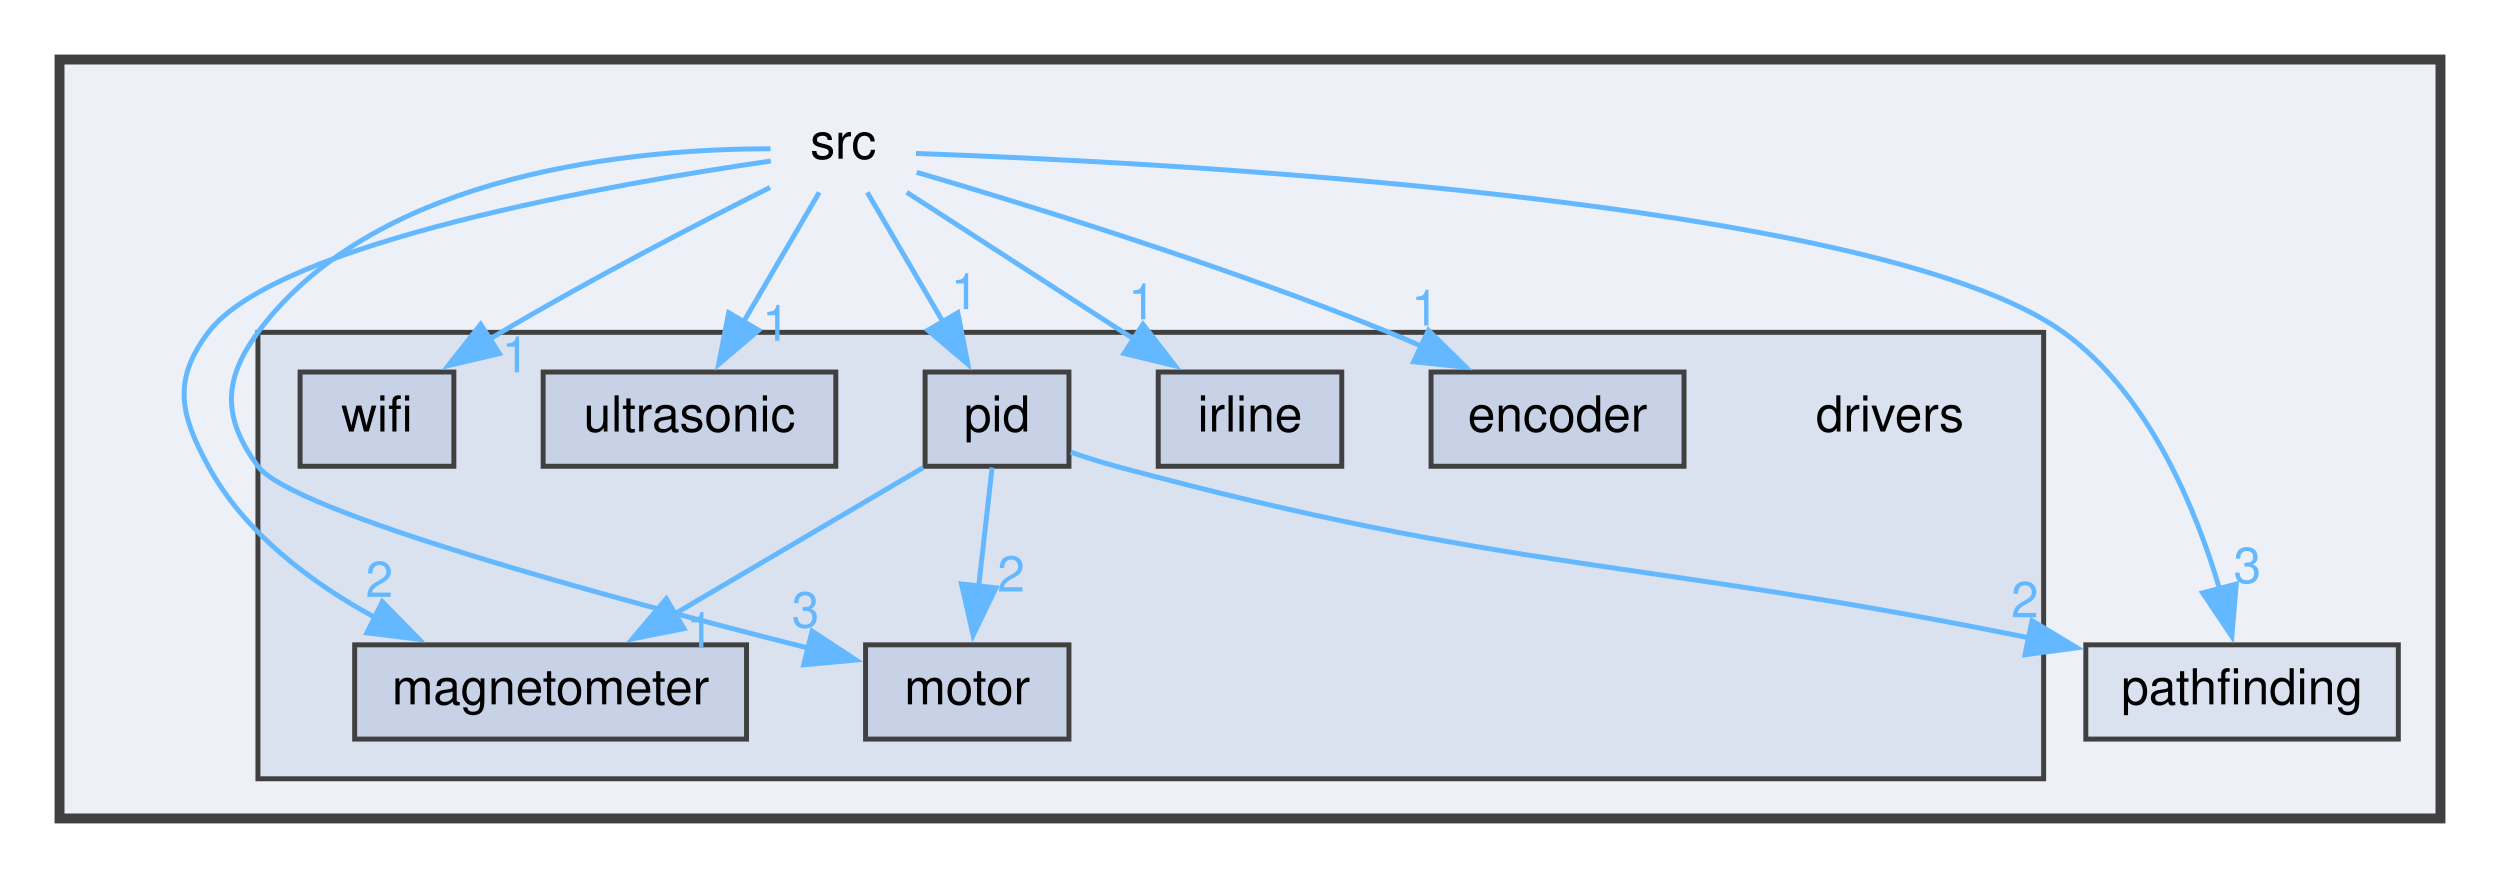
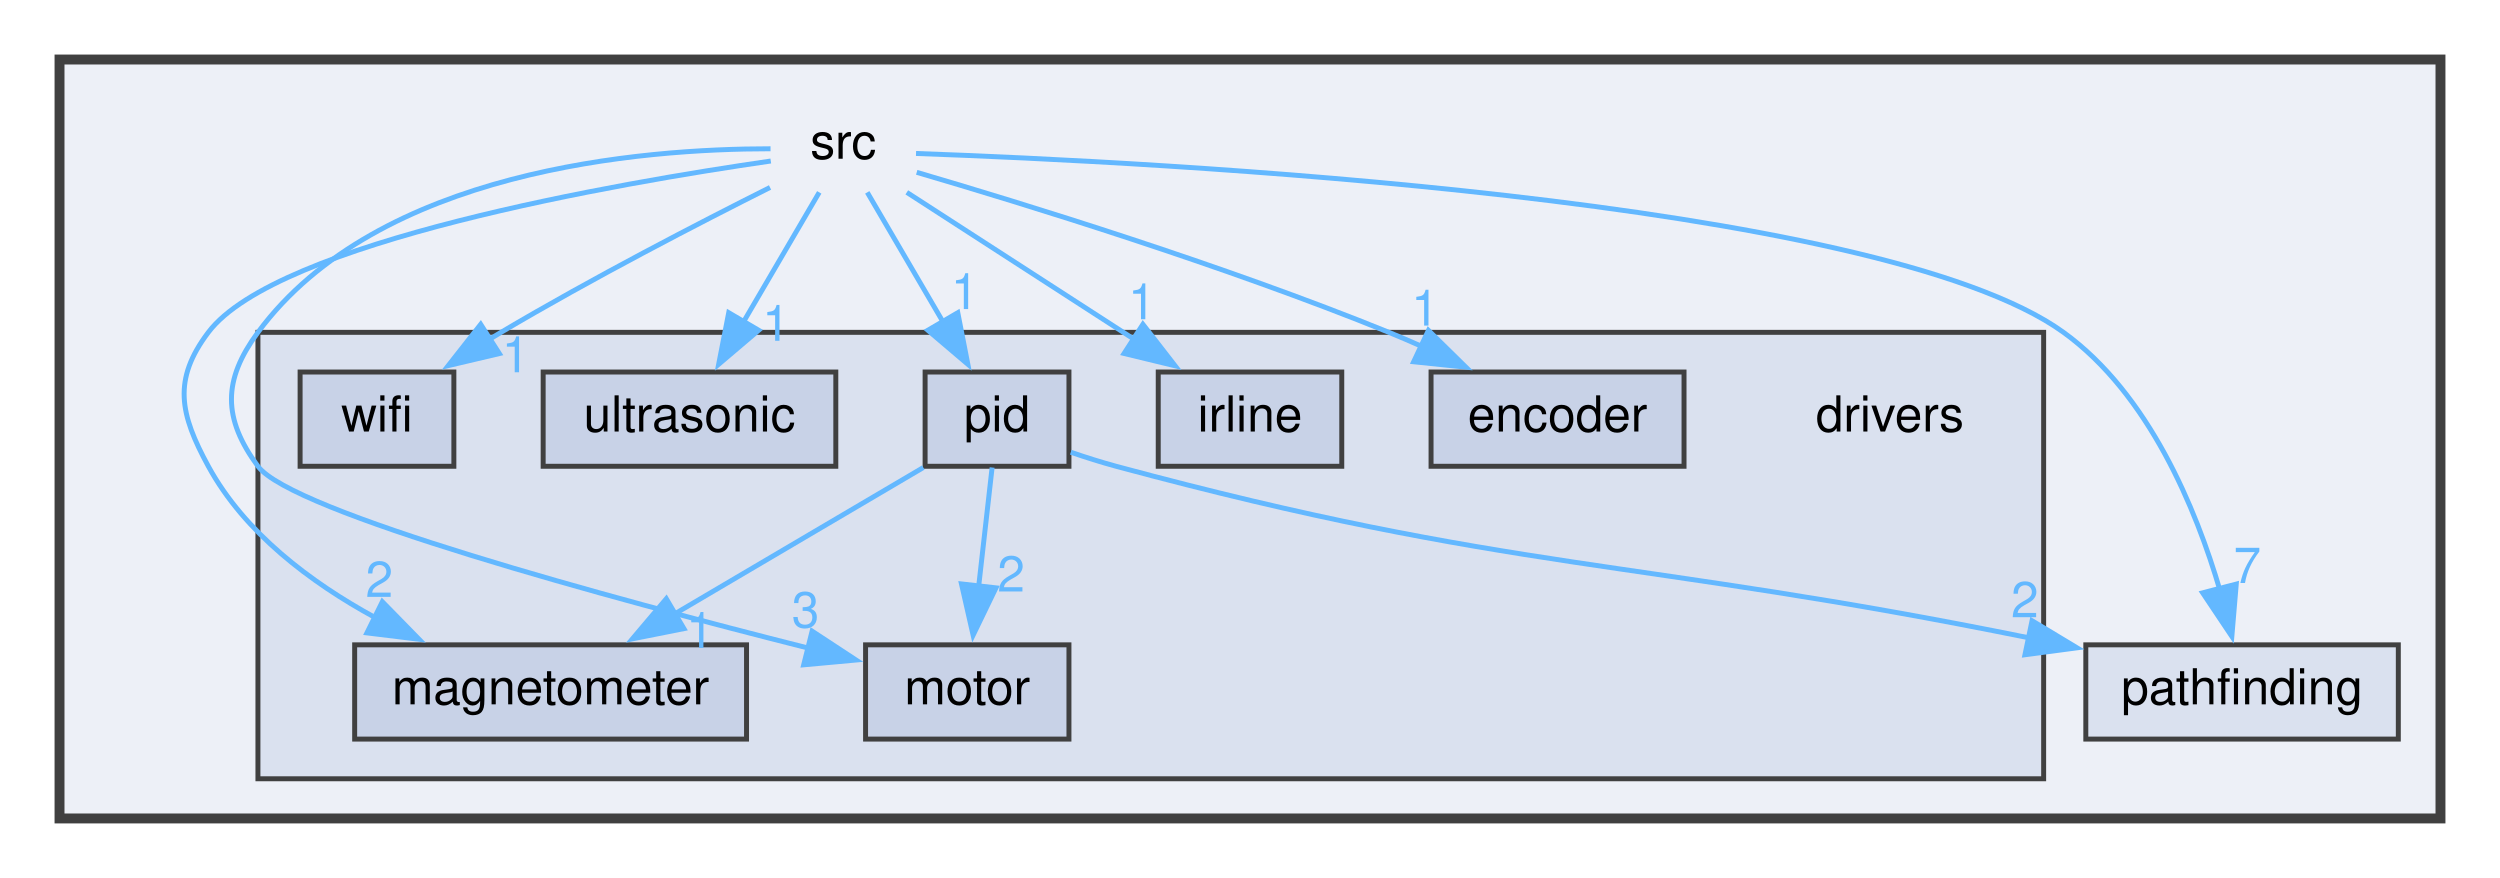
<svg xmlns="http://www.w3.org/2000/svg" xmlns:xlink="http://www.w3.org/1999/xlink" width="504pt" height="177pt" viewBox="0.00 0.00 504.00 177.00">
  <g id="graph0" class="graph" transform="scale(1 1) rotate(0) translate(4 173)">
    <g id="clust1" class="cluster">
      <g id="a_clust1">
        <a xlink:href="dir_68267d1309a1af8e8297ef4c3efbcdba.html" target="_top">
          <polygon fill="#edf0f7" stroke="#404040" stroke-width="2" points="8,-8 8,-161 488,-161 488,-8 8,-8" />
        </a>
      </g>
    </g>
    <g id="clust2" class="cluster">
      <g id="a_clust2">
        <a xlink:href="dir_c718a368270b13c54d94892d20736f45.html" target="_top">
          <polygon fill="#dae1ef" stroke="#404040" points="48,-16 48,-106 408,-106 408,-16 48,-16" />
        </a>
      </g>
    </g>
    <g id="node1" class="node">
      <text text-anchor="middle" x="166" y="-141" font-family="Helvetica,sans-Serif" font-size="10.00">src</text>
    </g>
    <g id="node3" class="node">
      <g id="a_node3">
        <a xlink:href="dir_78578c99c6b98fc3d3d35a2149ec7b38.html" target="_top" xlink:title="encoder">
          <polygon fill="#c8d2e7" stroke="#404040" points="335.5,-98 284.5,-98 284.5,-79 335.5,-79 335.5,-98" />
          <text text-anchor="middle" x="310" y="-86" font-family="Helvetica,sans-Serif" font-size="10.00">encoder</text>
        </a>
      </g>
    </g>
    <g id="edge3" class="edge">
      <path fill="none" stroke="#63b8ff" d="M180.81,-138.26C202.15,-132 242.63,-119.56 276,-106 278.18,-105.11 280.43,-104.15 282.66,-103.15" />
      <polygon fill="#63b8ff" stroke="#63b8ff" points="283.97,-106.4 291.53,-98.98 280.99,-100.07 283.97,-106.4" />
      <g id="a_edge3-headlabel">
        <a xlink:href="dir_000007_000001.html" target="_top" xlink:title="1">
          <text text-anchor="middle" x="283.29" y="-107.36" font-family="Helvetica,sans-Serif" font-size="10.00" fill="#63b8ff">1</text>
        </a>
      </g>
    </g>
    <g id="node4" class="node">
      <g id="a_node4">
        <a xlink:href="dir_591b9604ac4fc9d6ee85aaf4f5ba98fc.html" target="_top" xlink:title="irline">
          <polygon fill="#c8d2e7" stroke="#404040" points="266.5,-98 229.5,-98 229.5,-79 266.5,-79 266.5,-98" />
          <text text-anchor="middle" x="248" y="-86" font-family="Helvetica,sans-Serif" font-size="10.00">irline</text>
        </a>
      </g>
    </g>
    <g id="edge2" class="edge">
      <path fill="none" stroke="#63b8ff" d="M178.81,-134.22C191.04,-126.32 209.74,-114.23 224.62,-104.61" />
      <polygon fill="#63b8ff" stroke="#63b8ff" points="226.41,-107.62 232.91,-99.25 222.61,-101.74 226.41,-107.62" />
      <g id="a_edge2-headlabel">
        <a xlink:href="dir_000007_000002.html" target="_top" xlink:title="1">
          <text text-anchor="middle" x="226.21" y="-108.63" font-family="Helvetica,sans-Serif" font-size="10.00" fill="#63b8ff">1</text>
        </a>
      </g>
    </g>
    <g id="node5" class="node">
      <g id="a_node5">
        <a xlink:href="dir_78fb06367a77b56392ef59288083778d.html" target="_top" xlink:title="magnetometer">
          <polygon fill="#c8d2e7" stroke="#404040" points="146.5,-43 67.5,-43 67.5,-24 146.5,-24 146.5,-43" />
          <text text-anchor="middle" x="107" y="-31" font-family="Helvetica,sans-Serif" font-size="10.00">magnetometer</text>
        </a>
      </g>
    </g>
    <g id="edge4" class="edge">
      <path fill="none" stroke="#63b8ff" d="M151.39,-140.54C120.81,-136.11 51.78,-124.26 38,-106 30.77,-96.42 32.26,-89.54 38,-79 45.32,-65.57 58.63,-55.58 71.62,-48.5" />
      <polygon fill="#63b8ff" stroke="#63b8ff" points="73.08,-51.69 80.49,-44.12 69.97,-45.41 73.08,-51.69" />
      <g id="a_edge4-headlabel">
        <a xlink:href="dir_000007_000003.html" target="_top" xlink:title="2">
          <text text-anchor="middle" x="72.47" y="-52.65" font-family="Helvetica,sans-Serif" font-size="10.00" fill="#63b8ff">2</text>
        </a>
      </g>
    </g>
    <g id="node6" class="node">
      <g id="a_node6">
        <a xlink:href="dir_d3d889355876f518ec02342b91e5b8ba.html" target="_top" xlink:title="motor">
          <polygon fill="#c8d2e7" stroke="#404040" points="211.5,-43 170.5,-43 170.5,-24 211.5,-24 211.5,-43" />
          <text text-anchor="middle" x="191" y="-31" font-family="Helvetica,sans-Serif" font-size="10.00">motor</text>
        </a>
      </g>
    </g>
    <g id="edge8" class="edge">
      <path fill="none" stroke="#63b8ff" d="M151.34,-143.01C125.47,-143.01 72.18,-138.79 48,-106 40.88,-96.34 40.89,-88.66 48,-79 54.73,-69.85 118.91,-52.46 158.96,-42.34" />
      <polygon fill="#63b8ff" stroke="#63b8ff" points="159.72,-45.76 168.58,-39.94 158.02,-38.97 159.72,-45.76" />
      <g id="a_edge8-headlabel">
        <a xlink:href="dir_000007_000004.html" target="_top" xlink:title="3">
          <text text-anchor="middle" x="158.39" y="-46.52" font-family="Helvetica,sans-Serif" font-size="10.00" fill="#63b8ff">3</text>
        </a>
      </g>
    </g>
    <g id="node7" class="node">
      <g id="a_node7">
        <a xlink:href="dir_a76f126e87b6517eab5e4fd56feaa5b1.html" target="_top" xlink:title="pid">
          <polygon fill="#c8d2e7" stroke="#404040" points="211.5,-98 182.5,-98 182.5,-79 211.5,-79 211.5,-98" />
          <text text-anchor="middle" x="197" y="-86" font-family="Helvetica,sans-Serif" font-size="10.00">pid</text>
        </a>
      </g>
    </g>
    <g id="edge5" class="edge">
      <path fill="none" stroke="#63b8ff" d="M170.84,-134.22C174.91,-127.26 180.88,-117.06 186.08,-108.16" />
      <polygon fill="#63b8ff" stroke="#63b8ff" points="189.09,-109.96 191.12,-99.56 183.05,-106.42 189.09,-109.96" />
      <g id="a_edge5-headlabel">
        <a xlink:href="dir_000007_000006.html" target="_top" xlink:title="1">
          <text text-anchor="middle" x="190.49" y="-110.69" font-family="Helvetica,sans-Serif" font-size="10.00" fill="#63b8ff">1</text>
        </a>
      </g>
    </g>
    <g id="node8" class="node">
      <g id="a_node8">
        <a xlink:href="dir_b926040cdc2be5854ef94a4999e3e3df.html" target="_top" xlink:title="ultrasonic">
          <polygon fill="#c8d2e7" stroke="#404040" points="164.5,-98 105.5,-98 105.5,-79 164.5,-79 164.5,-98" />
          <text text-anchor="middle" x="135" y="-86" font-family="Helvetica,sans-Serif" font-size="10.00">ultrasonic</text>
        </a>
      </g>
    </g>
    <g id="edge6" class="edge">
      <path fill="none" stroke="#63b8ff" d="M161.16,-134.22C157.09,-127.26 151.12,-117.06 145.92,-108.16" />
      <polygon fill="#63b8ff" stroke="#63b8ff" points="148.95,-106.42 140.88,-99.56 142.91,-109.96 148.95,-106.42" />
      <g id="a_edge6-headlabel">
        <a xlink:href="dir_000007_000009.html" target="_top" xlink:title="1">
          <text text-anchor="middle" x="152.45" y="-104.29" font-family="Helvetica,sans-Serif" font-size="10.00" fill="#63b8ff">1</text>
        </a>
      </g>
    </g>
    <g id="node9" class="node">
      <g id="a_node9">
        <a xlink:href="dir_b968a5929f24c2cacb707801bd13427a.html" target="_top" xlink:title="wifi">
          <polygon fill="#c8d2e7" stroke="#404040" points="87.5,-98 56.5,-98 56.5,-79 87.5,-79 87.5,-98" />
          <text text-anchor="middle" x="72" y="-86" font-family="Helvetica,sans-Serif" font-size="10.00">wifi</text>
        </a>
      </g>
    </g>
    <g id="edge7" class="edge">
      <path fill="none" stroke="#63b8ff" d="M151.24,-135.21C137.11,-128.12 115.3,-116.85 97,-106 96.26,-105.56 95.51,-105.11 94.76,-104.65" />
      <polygon fill="#63b8ff" stroke="#63b8ff" points="96.67,-101.72 86.36,-99.29 92.91,-107.62 96.67,-101.72" />
      <g id="a_edge7-headlabel">
        <a xlink:href="dir_000007_000010.html" target="_top" xlink:title="1">
          <text text-anchor="middle" x="99.95" y="-97.95" font-family="Helvetica,sans-Serif" font-size="10.00" fill="#63b8ff">1</text>
        </a>
      </g>
    </g>
    <g id="node10" class="node">
      <g id="a_node10">
        <a xlink:href="dir_2f725af7c14dd78fea61c67fc030d56d.html" target="_top" xlink:title="pathfinding">
          <polygon fill="#dae1ef" stroke="#404040" points="479.5,-43 416.5,-43 416.5,-24 479.5,-24 479.5,-43" />
          <text text-anchor="middle" x="448" y="-31" font-family="Helvetica,sans-Serif" font-size="10.00">pathfinding</text>
        </a>
      </g>
    </g>
    <g id="edge1" class="edge">
      <path fill="none" stroke="#63b8ff" d="M180.67,-142.06C227.81,-140.39 374.56,-133.06 412,-106 429.22,-93.55 438.71,-70.47 443.57,-53.9" />
      <polygon fill="#63b8ff" stroke="#63b8ff" points="446.83,-55.25 445.94,-44.69 440.05,-53.49 446.83,-55.25" />
      <g id="a_edge1-headlabel">
-         <a xlink:href="dir_000007_000005.html" target="_top" xlink:title="3">
-           <text text-anchor="middle" x="449.06" y="-55.47" font-family="Helvetica,sans-Serif" font-size="10.00" fill="#63b8ff">3</text>
+         <a xlink:href="dir_000007_000005.html" target="_top" xlink:title="7">
+           <text text-anchor="middle" x="449.06" y="-55.47" font-family="Helvetica,sans-Serif" font-size="10.00" fill="#63b8ff">7</text>
        </a>
      </g>
    </g>
    <g id="node2" class="node">
      <text text-anchor="middle" x="377" y="-86" font-family="Helvetica,sans-Serif" font-size="10.00">drivers</text>
    </g>
    <g id="edge10" class="edge">
      <path fill="none" stroke="#63b8ff" d="M182.14,-78.75C168.54,-70.74 148.15,-58.73 132.04,-49.25" />
      <polygon fill="#63b8ff" stroke="#63b8ff" points="133.88,-46.27 123.49,-44.21 130.33,-52.3 133.88,-46.27" />
      <g id="a_edge10-headlabel">
        <a xlink:href="dir_000006_000003.html" target="_top" xlink:title="1">
          <text text-anchor="middle" x="137.12" y="-42.38" font-family="Helvetica,sans-Serif" font-size="10.00" fill="#63b8ff">1</text>
        </a>
      </g>
    </g>
    <g id="edge11" class="edge">
      <path fill="none" stroke="#63b8ff" d="M196.01,-78.75C195.27,-72.19 194.22,-62.95 193.28,-54.6" />
      <polygon fill="#63b8ff" stroke="#63b8ff" points="196.79,-54.49 192.18,-44.95 189.83,-55.28 196.79,-54.49" />
      <g id="a_edge11-headlabel">
        <a xlink:href="dir_000006_000004.html" target="_top" xlink:title="2">
          <text text-anchor="middle" x="199.84" y="-53.74" font-family="Helvetica,sans-Serif" font-size="10.00" fill="#63b8ff">2</text>
        </a>
      </g>
    </g>
    <g id="edge9" class="edge">
      <path fill="none" stroke="#63b8ff" d="M211.87,-81.83C214.86,-80.81 218.01,-79.81 221,-79 300.82,-57.48 325.4,-60.6 405.13,-44.39" />
      <polygon fill="#63b8ff" stroke="#63b8ff" points="405.66,-47.86 414.73,-42.4 404.23,-41 405.66,-47.86" />
      <g id="a_edge9-headlabel">
        <a xlink:href="dir_000006_000005.html" target="_top" xlink:title="2">
          <text text-anchor="middle" x="404.2" y="-48.56" font-family="Helvetica,sans-Serif" font-size="10.00" fill="#63b8ff">2</text>
        </a>
      </g>
    </g>
  </g>
</svg>
